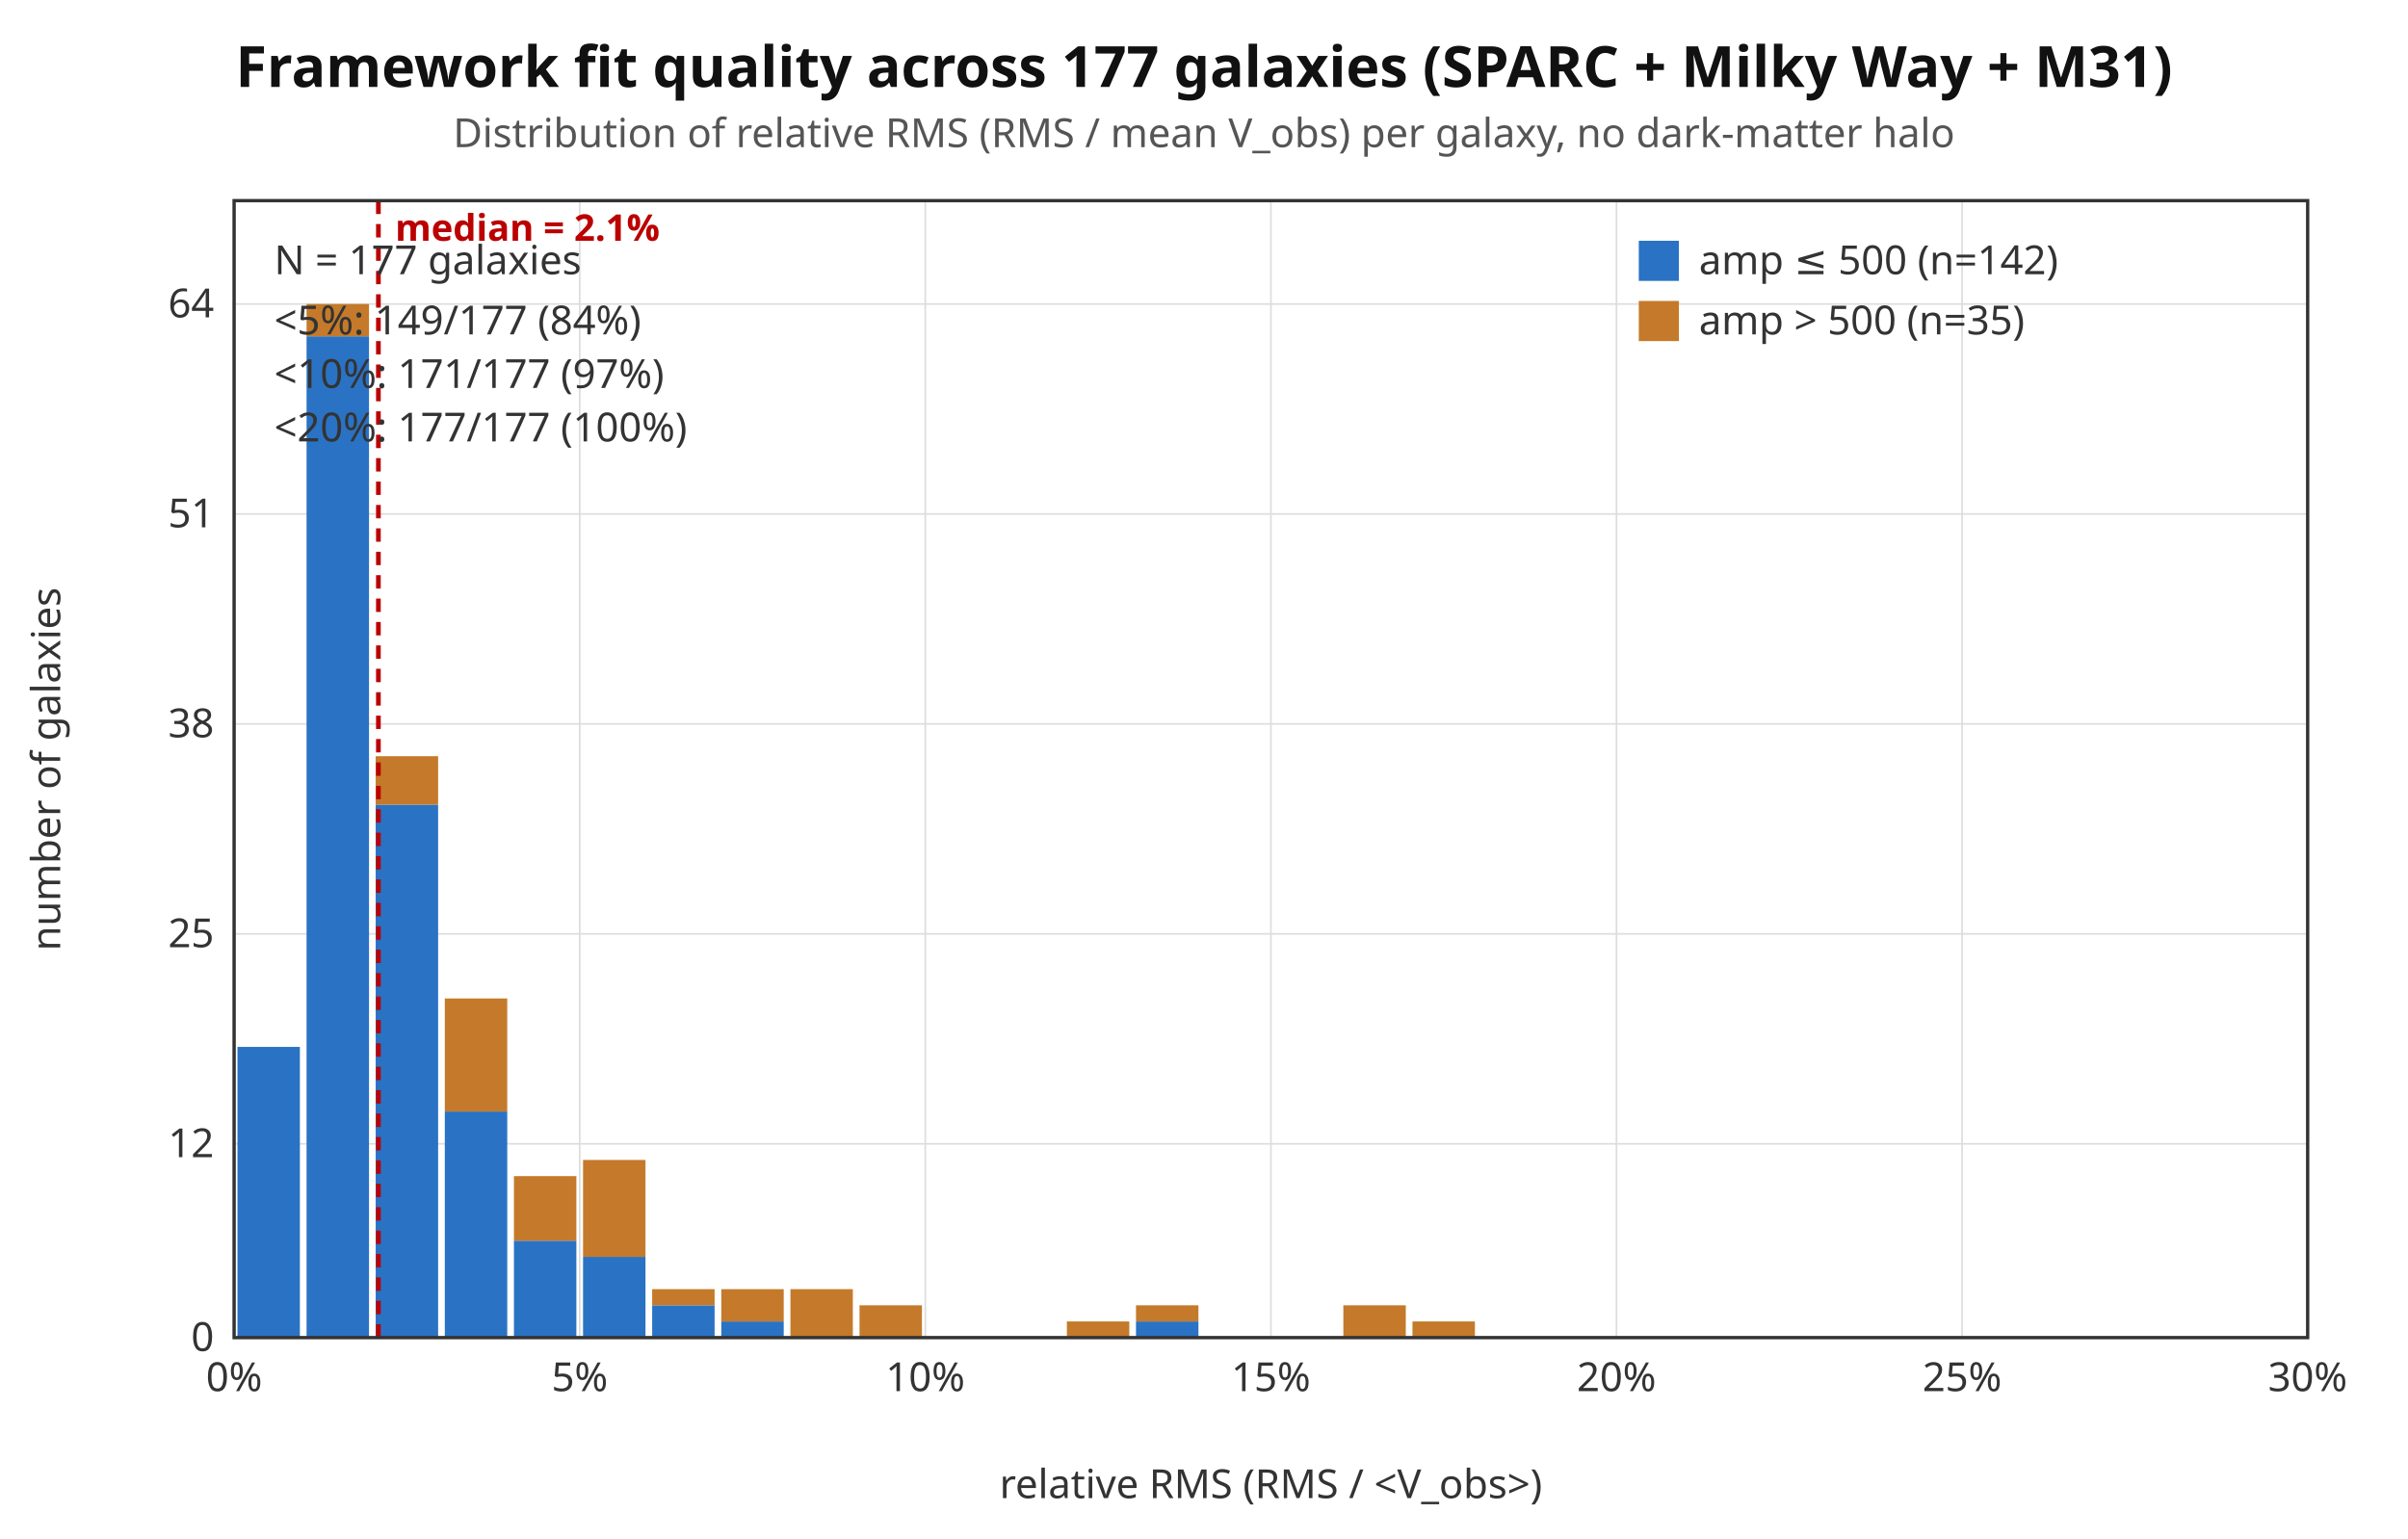
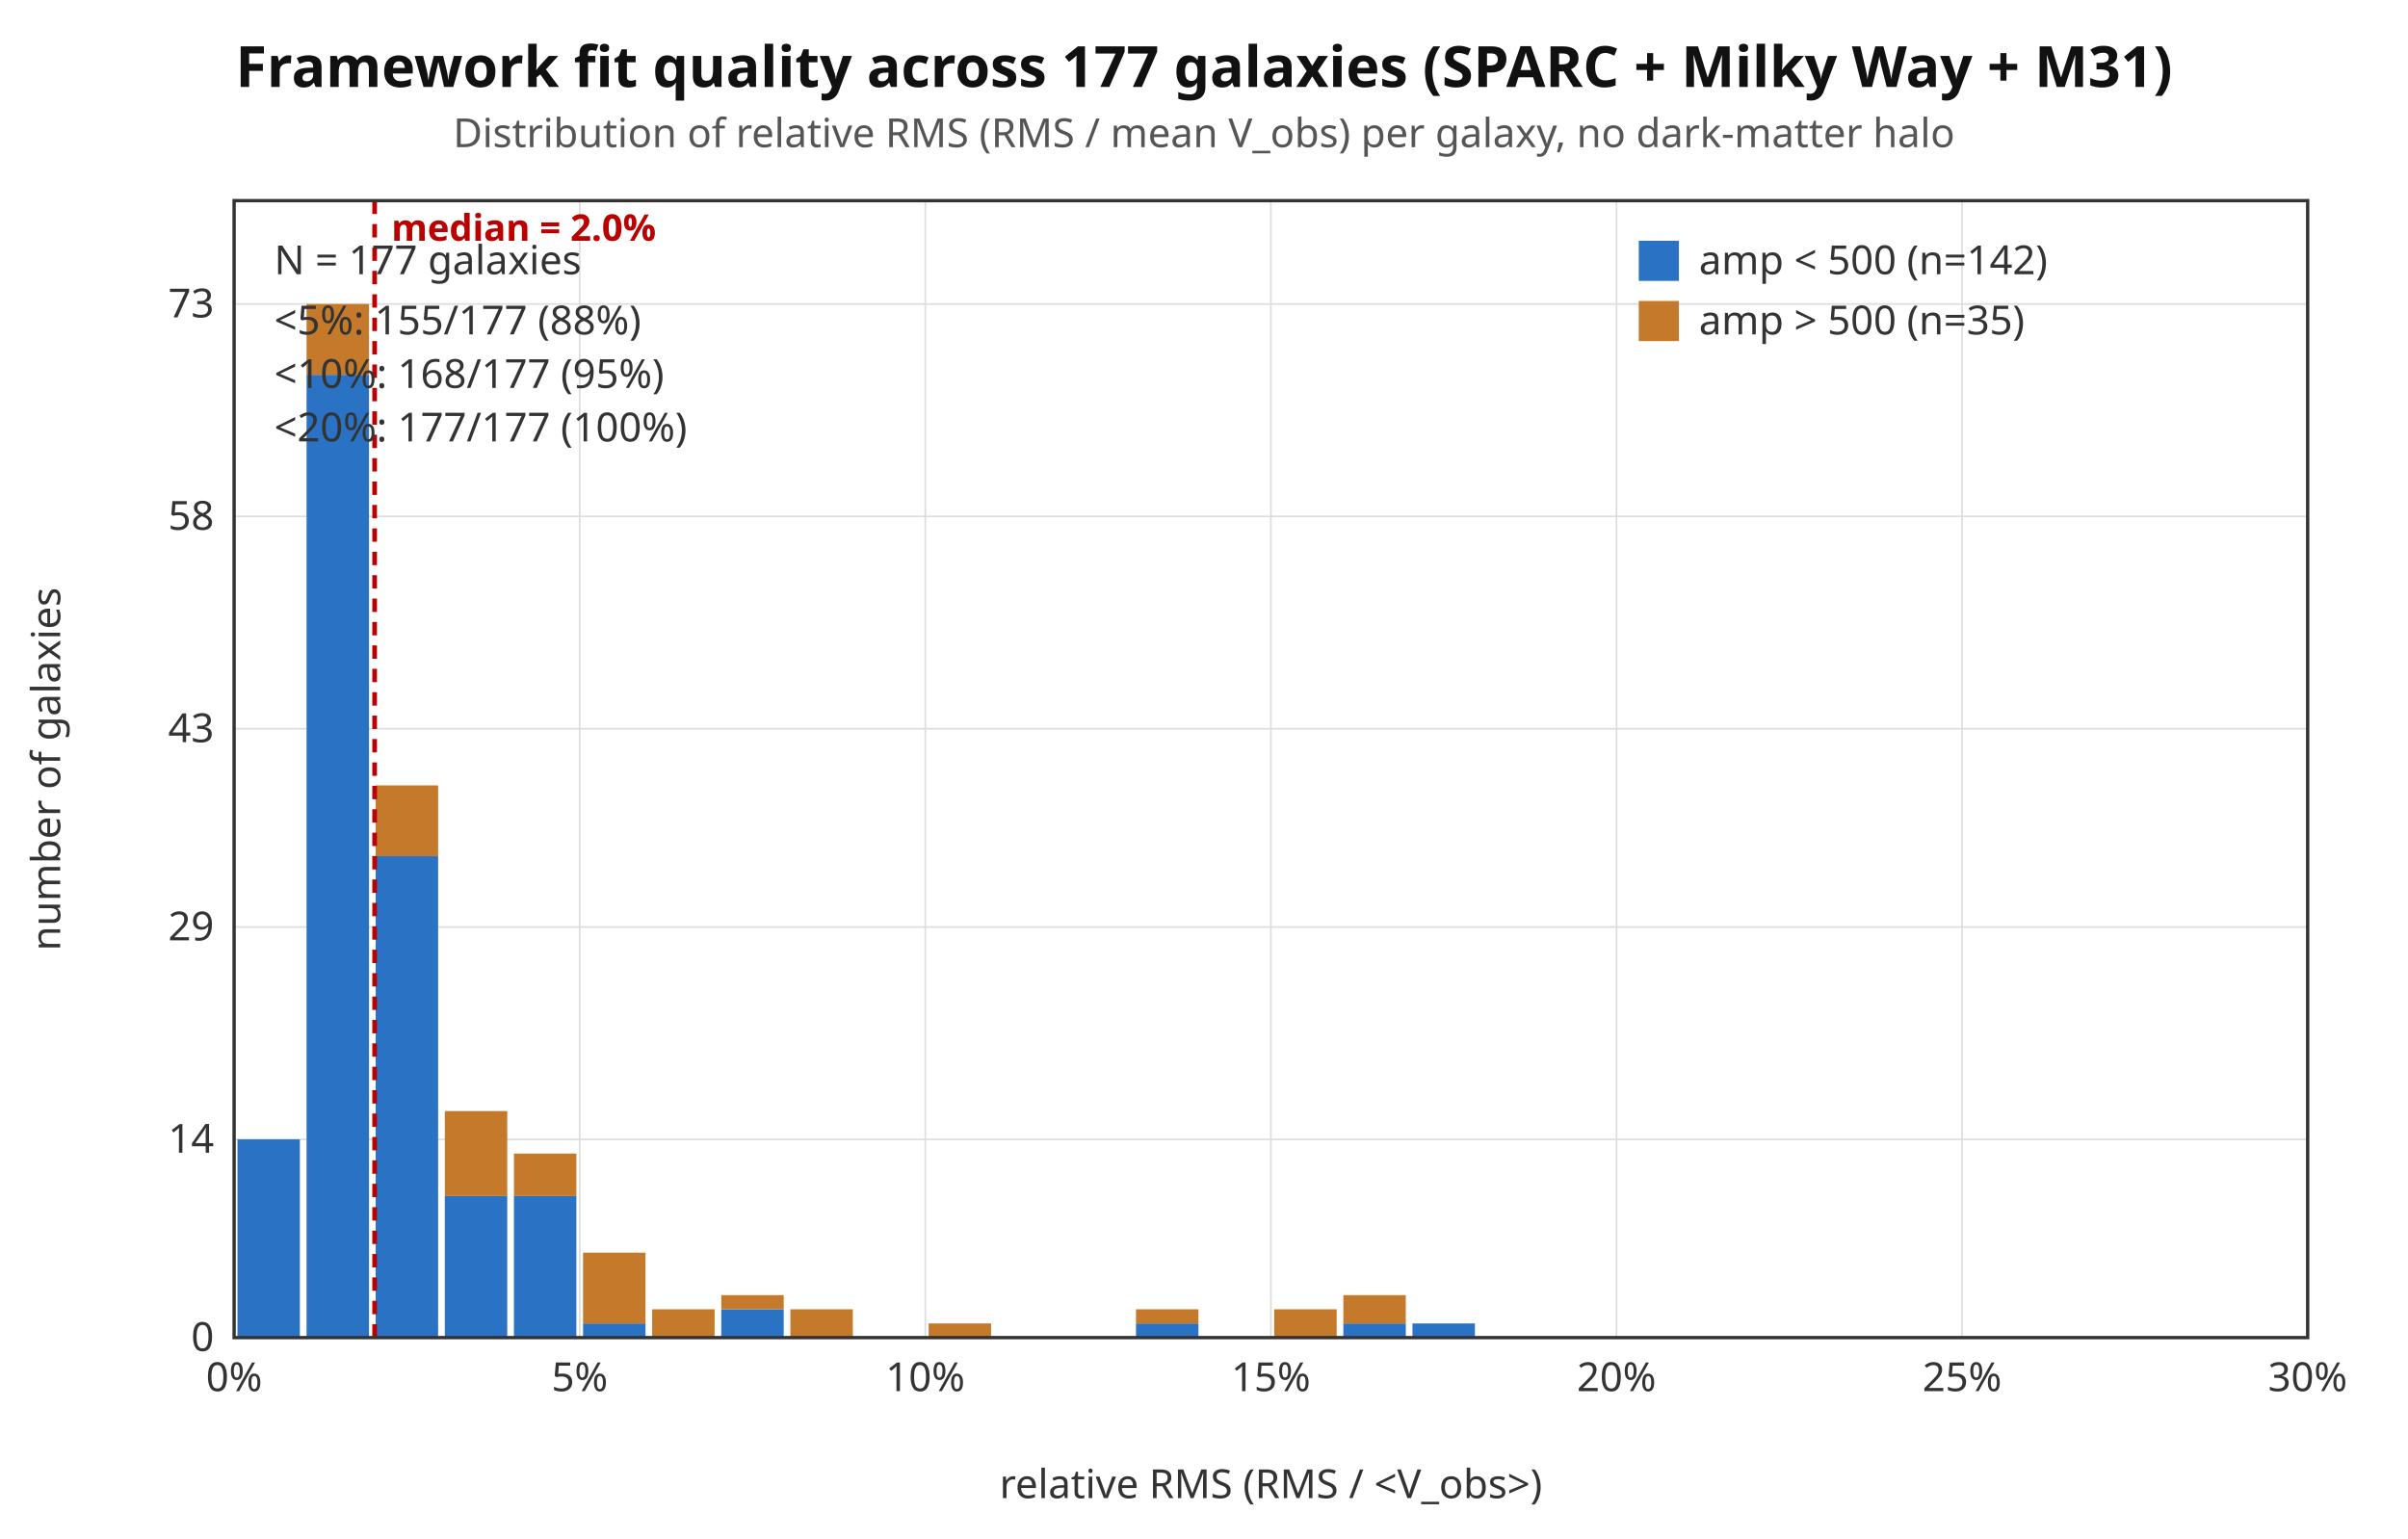
<svg xmlns="http://www.w3.org/2000/svg" viewBox="0 0 720 460" width="720" height="460" font-family="sans-serif" font-size="12">
  <style>
  .ax { stroke: #333; stroke-width: 1; fill: none; }
  .grid { stroke: #ddd; stroke-width: 0.5; }
  .lbl { fill: #333; }
  .title { fill: #111; font-size: 17px; font-weight: 600; }
  .subtitle { fill: #555; font-size: 12px; }
  .bar-low { fill: #2a72c4; }
  .bar-high { fill: #c47a2a; }
  .ref { stroke: #b00; stroke-width: 1.4; stroke-dasharray: 4,3; fill: none; }
  .reflbl { fill: #b00; font-size: 11px; font-weight: 600; }
</style>
  <text x="360.0" y="26" text-anchor="middle" class="title">Framework fit quality across 177 galaxies (SPARC + Milky Way + M31)</text>
  <text x="360.0" y="44" text-anchor="middle" class="subtitle">Distribution of relative RMS (RMS / mean V_obs) per galaxy, no dark-matter halo</text>
  <line x1="70" y1="400.0" x2="690" y2="400.0" class="grid" />
  <text x="64" y="404.0" text-anchor="end" class="lbl">0</text>
-   <line x1="70" y1="342.045" x2="690" y2="342.045" class="grid" />
-   <text x="64" y="346.045" text-anchor="end" class="lbl">12</text>
-   <line x1="70" y1="279.261" x2="690" y2="279.261" class="grid" />
-   <text x="64" y="283.261" text-anchor="end" class="lbl">25</text>
-   <line x1="70" y1="216.477" x2="690" y2="216.477" class="grid" />
-   <text x="64" y="220.477" text-anchor="end" class="lbl">38</text>
-   <line x1="70" y1="153.693" x2="690" y2="153.693" class="grid" />
-   <text x="64" y="157.693" text-anchor="end" class="lbl">51</text>
+   <line x1="70" y1="340.722" x2="690" y2="340.722" class="grid" />
+   <text x="64" y="344.722" text-anchor="end" class="lbl">14</text>
+   <line x1="70" y1="277.21" x2="690" y2="277.21" class="grid" />
+   <text x="64" y="281.21" text-anchor="end" class="lbl">29</text>
+   <line x1="70" y1="217.933" x2="690" y2="217.933" class="grid" />
+   <text x="64" y="221.933" text-anchor="end" class="lbl">43</text>
+   <line x1="70" y1="154.421" x2="690" y2="154.421" class="grid" />
+   <text x="64" y="158.421" text-anchor="end" class="lbl">58</text>
  <line x1="70" y1="90.909" x2="690" y2="90.909" class="grid" />
-   <text x="64" y="94.909" text-anchor="end" class="lbl">64</text>
+   <text x="64" y="94.909" text-anchor="end" class="lbl">73</text>
  <line x1="70.0" y1="60" x2="70.0" y2="400" class="grid" />
  <text x="70.0" y="416" text-anchor="middle" class="lbl">0%</text>
  <line x1="173.333" y1="60" x2="173.333" y2="400" class="grid" />
  <text x="173.333" y="416" text-anchor="middle" class="lbl">5%</text>
  <line x1="276.667" y1="60" x2="276.667" y2="400" class="grid" />
  <text x="276.667" y="416" text-anchor="middle" class="lbl">10%</text>
  <line x1="380.0" y1="60" x2="380.0" y2="400" class="grid" />
  <text x="380.0" y="416" text-anchor="middle" class="lbl">15%</text>
  <line x1="483.333" y1="60" x2="483.333" y2="400" class="grid" />
  <text x="483.333" y="416" text-anchor="middle" class="lbl">20%</text>
  <line x1="586.667" y1="60" x2="586.667" y2="400" class="grid" />
  <text x="586.667" y="416" text-anchor="middle" class="lbl">25%</text>
  <line x1="690.0" y1="60" x2="690.0" y2="400" class="grid" />
  <text x="690.0" y="416" text-anchor="middle" class="lbl">30%</text>
  <text x="380.0" y="448" text-anchor="middle" class="lbl">relative RMS (RMS / &lt;V_obs&gt;)</text>
  <text x="18" y="230.0" text-anchor="middle" class="lbl" transform="rotate(-90, 18, 230.0)">number of galaxies</text>
-   <rect x="71.0" y="313.068" width="18.667" height="86.932" class="bar-low" />
-   <rect x="91.667" y="100.568" width="18.667" height="299.432" class="bar-low" />
-   <rect x="91.667" y="90.909" width="18.667" height="9.659" class="bar-high" />
-   <rect x="112.333" y="240.625" width="18.667" height="159.375" class="bar-low" />
-   <rect x="112.333" y="226.136" width="18.667" height="14.489" class="bar-high" />
-   <rect x="133.0" y="332.386" width="18.667" height="67.614" class="bar-low" />
-   <rect x="133.0" y="298.58" width="18.667" height="33.807" class="bar-high" />
-   <rect x="153.667" y="371.023" width="18.667" height="28.977" class="bar-low" />
-   <rect x="153.667" y="351.705" width="18.667" height="19.318" class="bar-high" />
-   <rect x="174.333" y="375.852" width="18.667" height="24.148" class="bar-low" />
-   <rect x="174.333" y="346.875" width="18.667" height="28.977" class="bar-high" />
-   <rect x="195.0" y="390.341" width="18.667" height="9.659" class="bar-low" />
-   <rect x="195.0" y="385.511" width="18.667" height="4.83" class="bar-high" />
-   <rect x="215.667" y="395.17" width="18.667" height="4.83" class="bar-low" />
-   <rect x="215.667" y="385.511" width="18.667" height="9.659" class="bar-high" />
-   <rect x="236.333" y="385.511" width="18.667" height="14.489" class="bar-high" />
-   <rect x="257.0" y="390.341" width="18.667" height="9.659" class="bar-high" />
-   <rect x="319.0" y="395.17" width="18.667" height="4.83" class="bar-high" />
-   <rect x="339.667" y="395.17" width="18.667" height="4.83" class="bar-low" />
-   <rect x="339.667" y="390.341" width="18.667" height="4.83" class="bar-high" />
-   <rect x="401.667" y="390.341" width="18.667" height="9.659" class="bar-high" />
-   <rect x="422.333" y="395.17" width="18.667" height="4.83" class="bar-high" />
-   <line x1="113.142" y1="60" x2="113.142" y2="400" class="ref" />
-   <text x="118.142" y="72" class="reflbl">median = 2.1%</text>
+   <rect x="71.0" y="340.722" width="18.667" height="59.278" class="bar-low" />
+   <rect x="91.667" y="112.08" width="18.667" height="287.92" class="bar-low" />
+   <rect x="91.667" y="90.909" width="18.667" height="21.171" class="bar-high" />
+   <rect x="112.333" y="256.04" width="18.667" height="143.96" class="bar-low" />
+   <rect x="112.333" y="234.869" width="18.667" height="21.171" class="bar-high" />
+   <rect x="133.0" y="357.659" width="18.667" height="42.341" class="bar-low" />
+   <rect x="133.0" y="332.254" width="18.667" height="25.405" class="bar-high" />
+   <rect x="153.667" y="357.659" width="18.667" height="42.341" class="bar-low" />
+   <rect x="153.667" y="344.956" width="18.667" height="12.702" class="bar-high" />
+   <rect x="174.333" y="395.766" width="18.667" height="4.234" class="bar-low" />
+   <rect x="174.333" y="374.595" width="18.667" height="21.171" class="bar-high" />
+   <rect x="195.0" y="391.532" width="18.667" height="8.468" class="bar-high" />
+   <rect x="215.667" y="391.532" width="18.667" height="8.468" class="bar-low" />
+   <rect x="215.667" y="387.298" width="18.667" height="4.234" class="bar-high" />
+   <rect x="236.333" y="391.532" width="18.667" height="8.468" class="bar-high" />
+   <rect x="277.667" y="395.766" width="18.667" height="4.234" class="bar-high" />
+   <rect x="339.667" y="395.766" width="18.667" height="4.234" class="bar-low" />
+   <rect x="339.667" y="391.532" width="18.667" height="4.234" class="bar-high" />
+   <rect x="381.0" y="391.532" width="18.667" height="8.468" class="bar-high" />
+   <rect x="401.667" y="395.766" width="18.667" height="4.234" class="bar-low" />
+   <rect x="401.667" y="387.298" width="18.667" height="8.468" class="bar-high" />
+   <rect x="422.333" y="395.766" width="18.667" height="4.234" class="bar-low" />
+   <line x1="112.018" y1="60" x2="112.018" y2="400" class="ref" />
+   <text x="117.018" y="72" class="reflbl">median = 2.0%</text>
  <rect x="70" y="60" width="620" height="340" class="ax" />
  <rect x="490" y="72" width="12" height="12" class="bar-low" />
-   <text x="508" y="82" class="lbl">amp ≤ 500 (n=142)</text>
+   <text x="508" y="82" class="lbl">amp &lt; 500 (n=142)</text>
  <rect x="490" y="90" width="12" height="12" class="bar-high" />
  <text x="508" y="100" class="lbl">amp &gt; 500 (n=35)</text>
  <text x="82" y="82" class="lbl">N = 177 galaxies</text>
-   <text x="82" y="100" class="lbl">&lt;5%:  149/177 (84%)</text>
-   <text x="82" y="116" class="lbl">&lt;10%: 171/177 (97%)</text>
+   <text x="82" y="100" class="lbl">&lt;5%:  155/177 (88%)</text>
+   <text x="82" y="116" class="lbl">&lt;10%: 168/177 (95%)</text>
  <text x="82" y="132" class="lbl">&lt;20%: 177/177 (100%)</text>
</svg>
